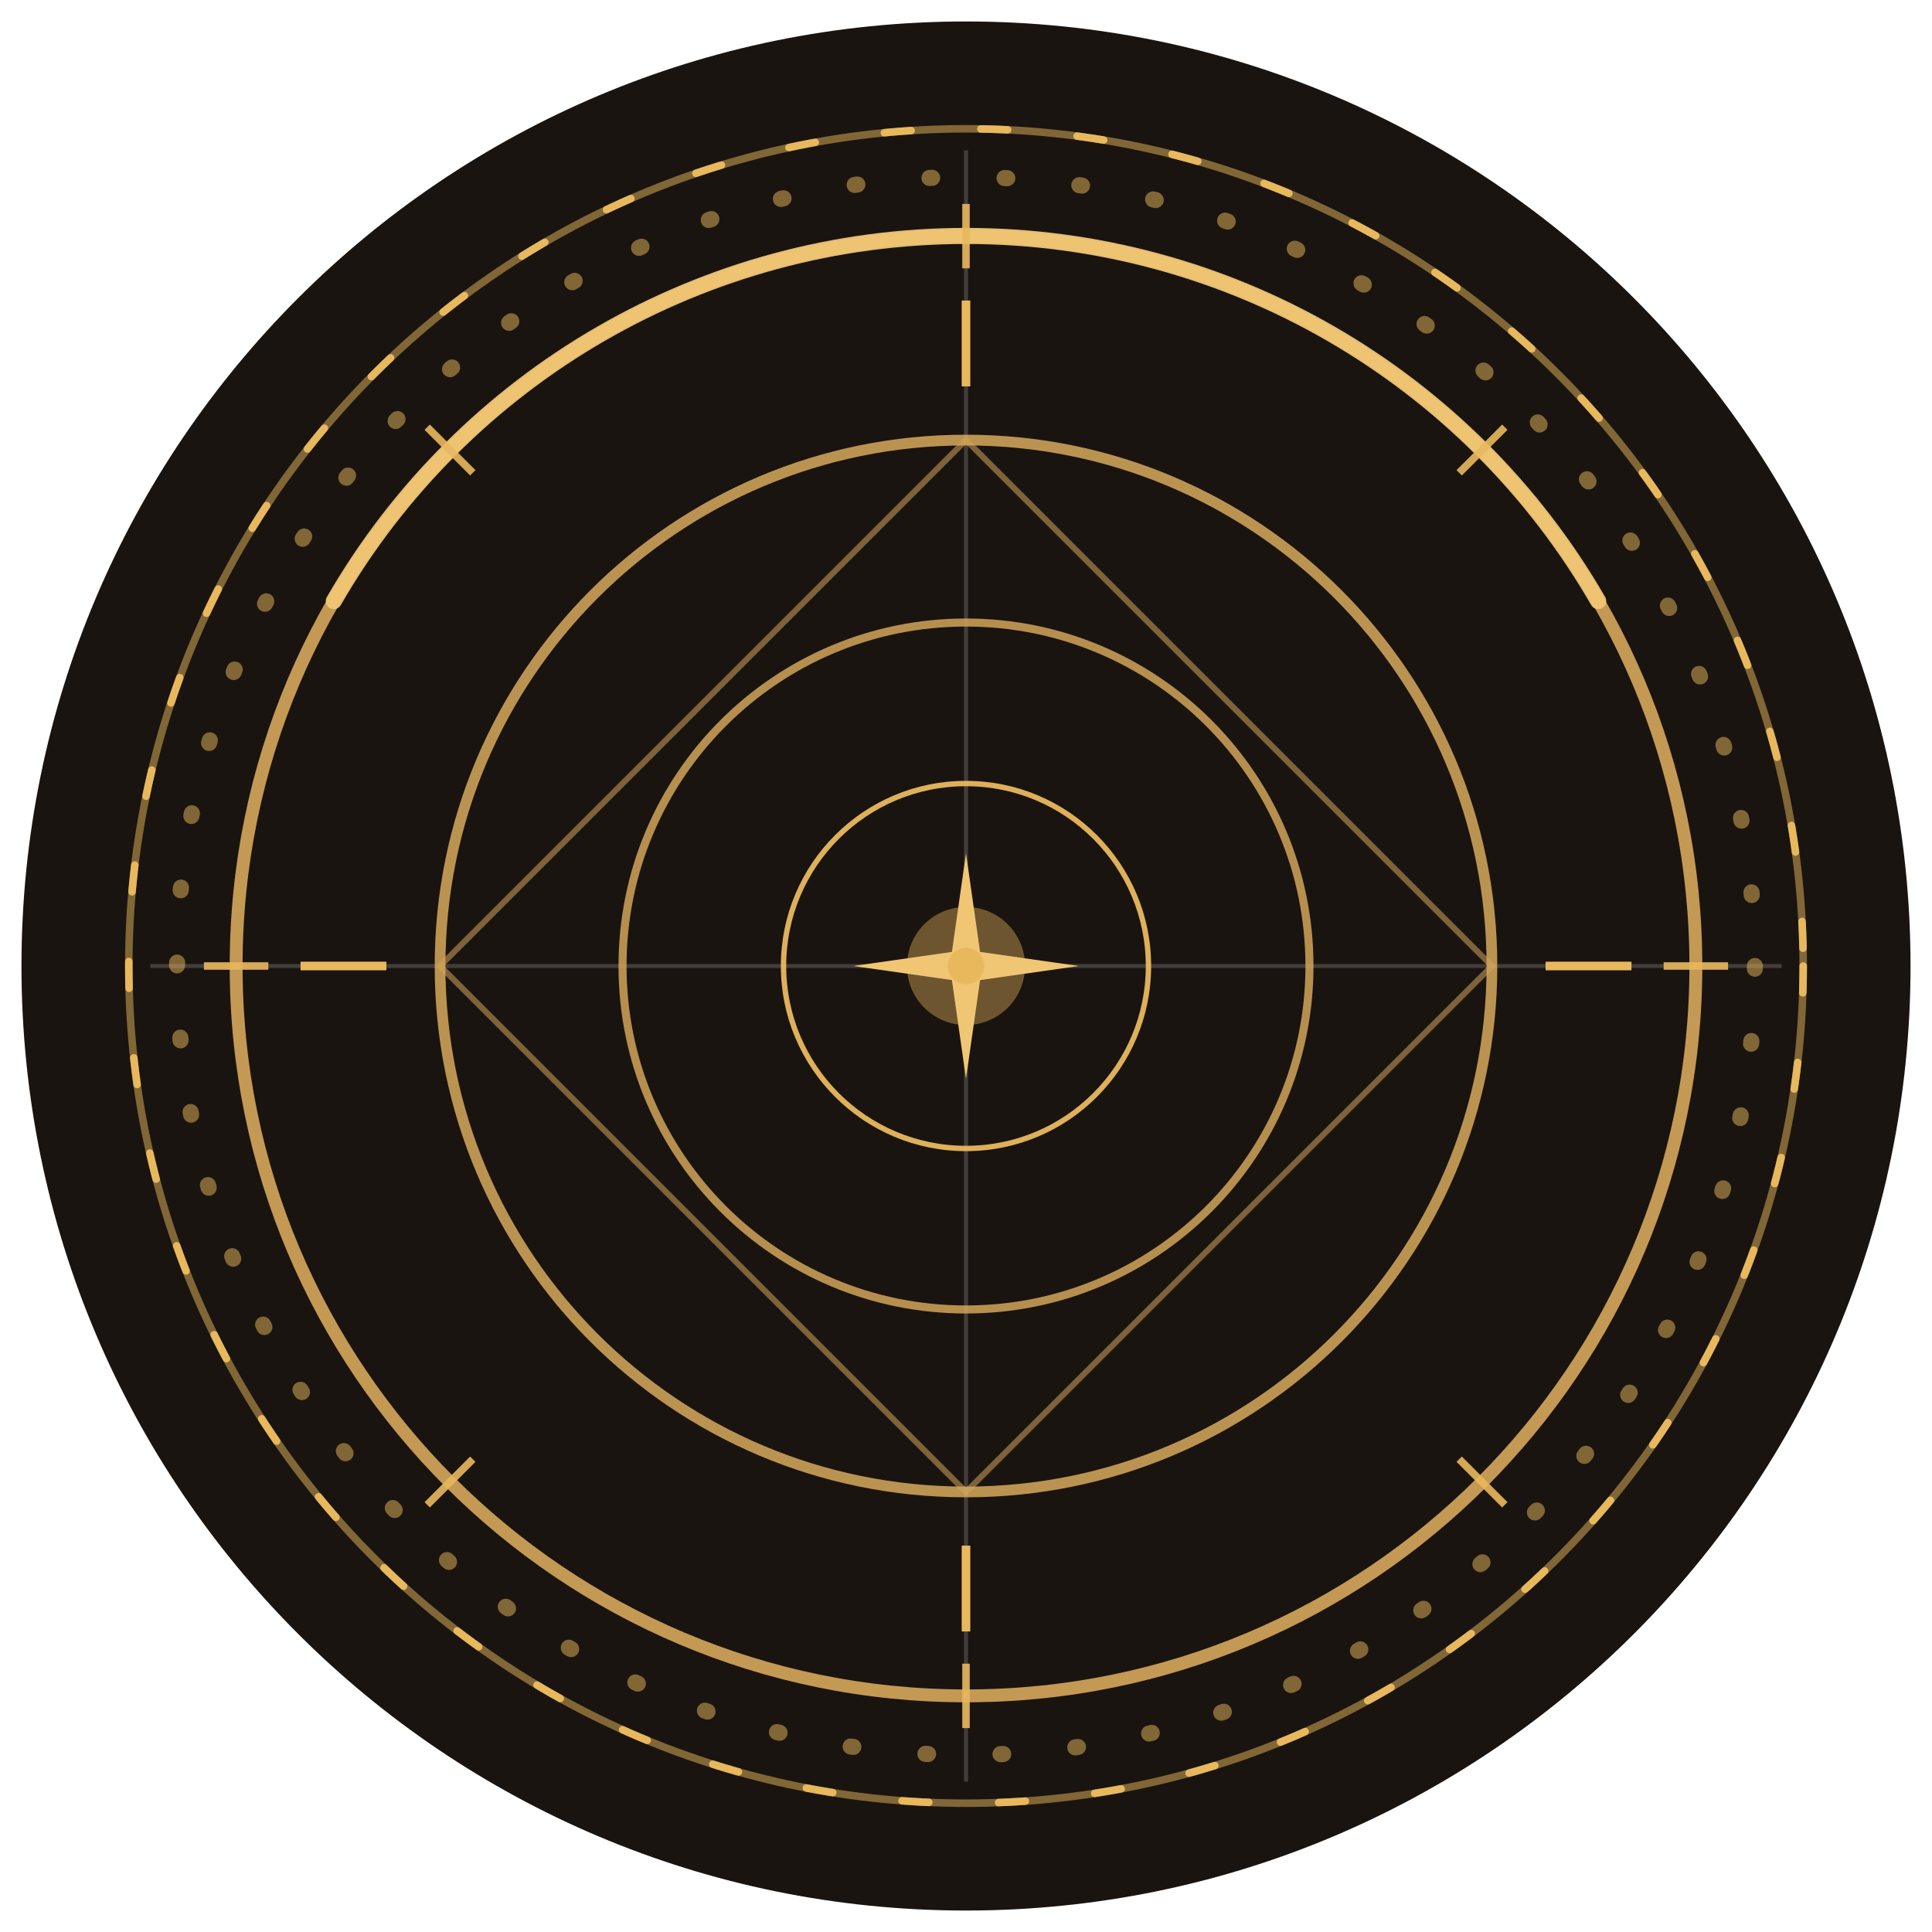
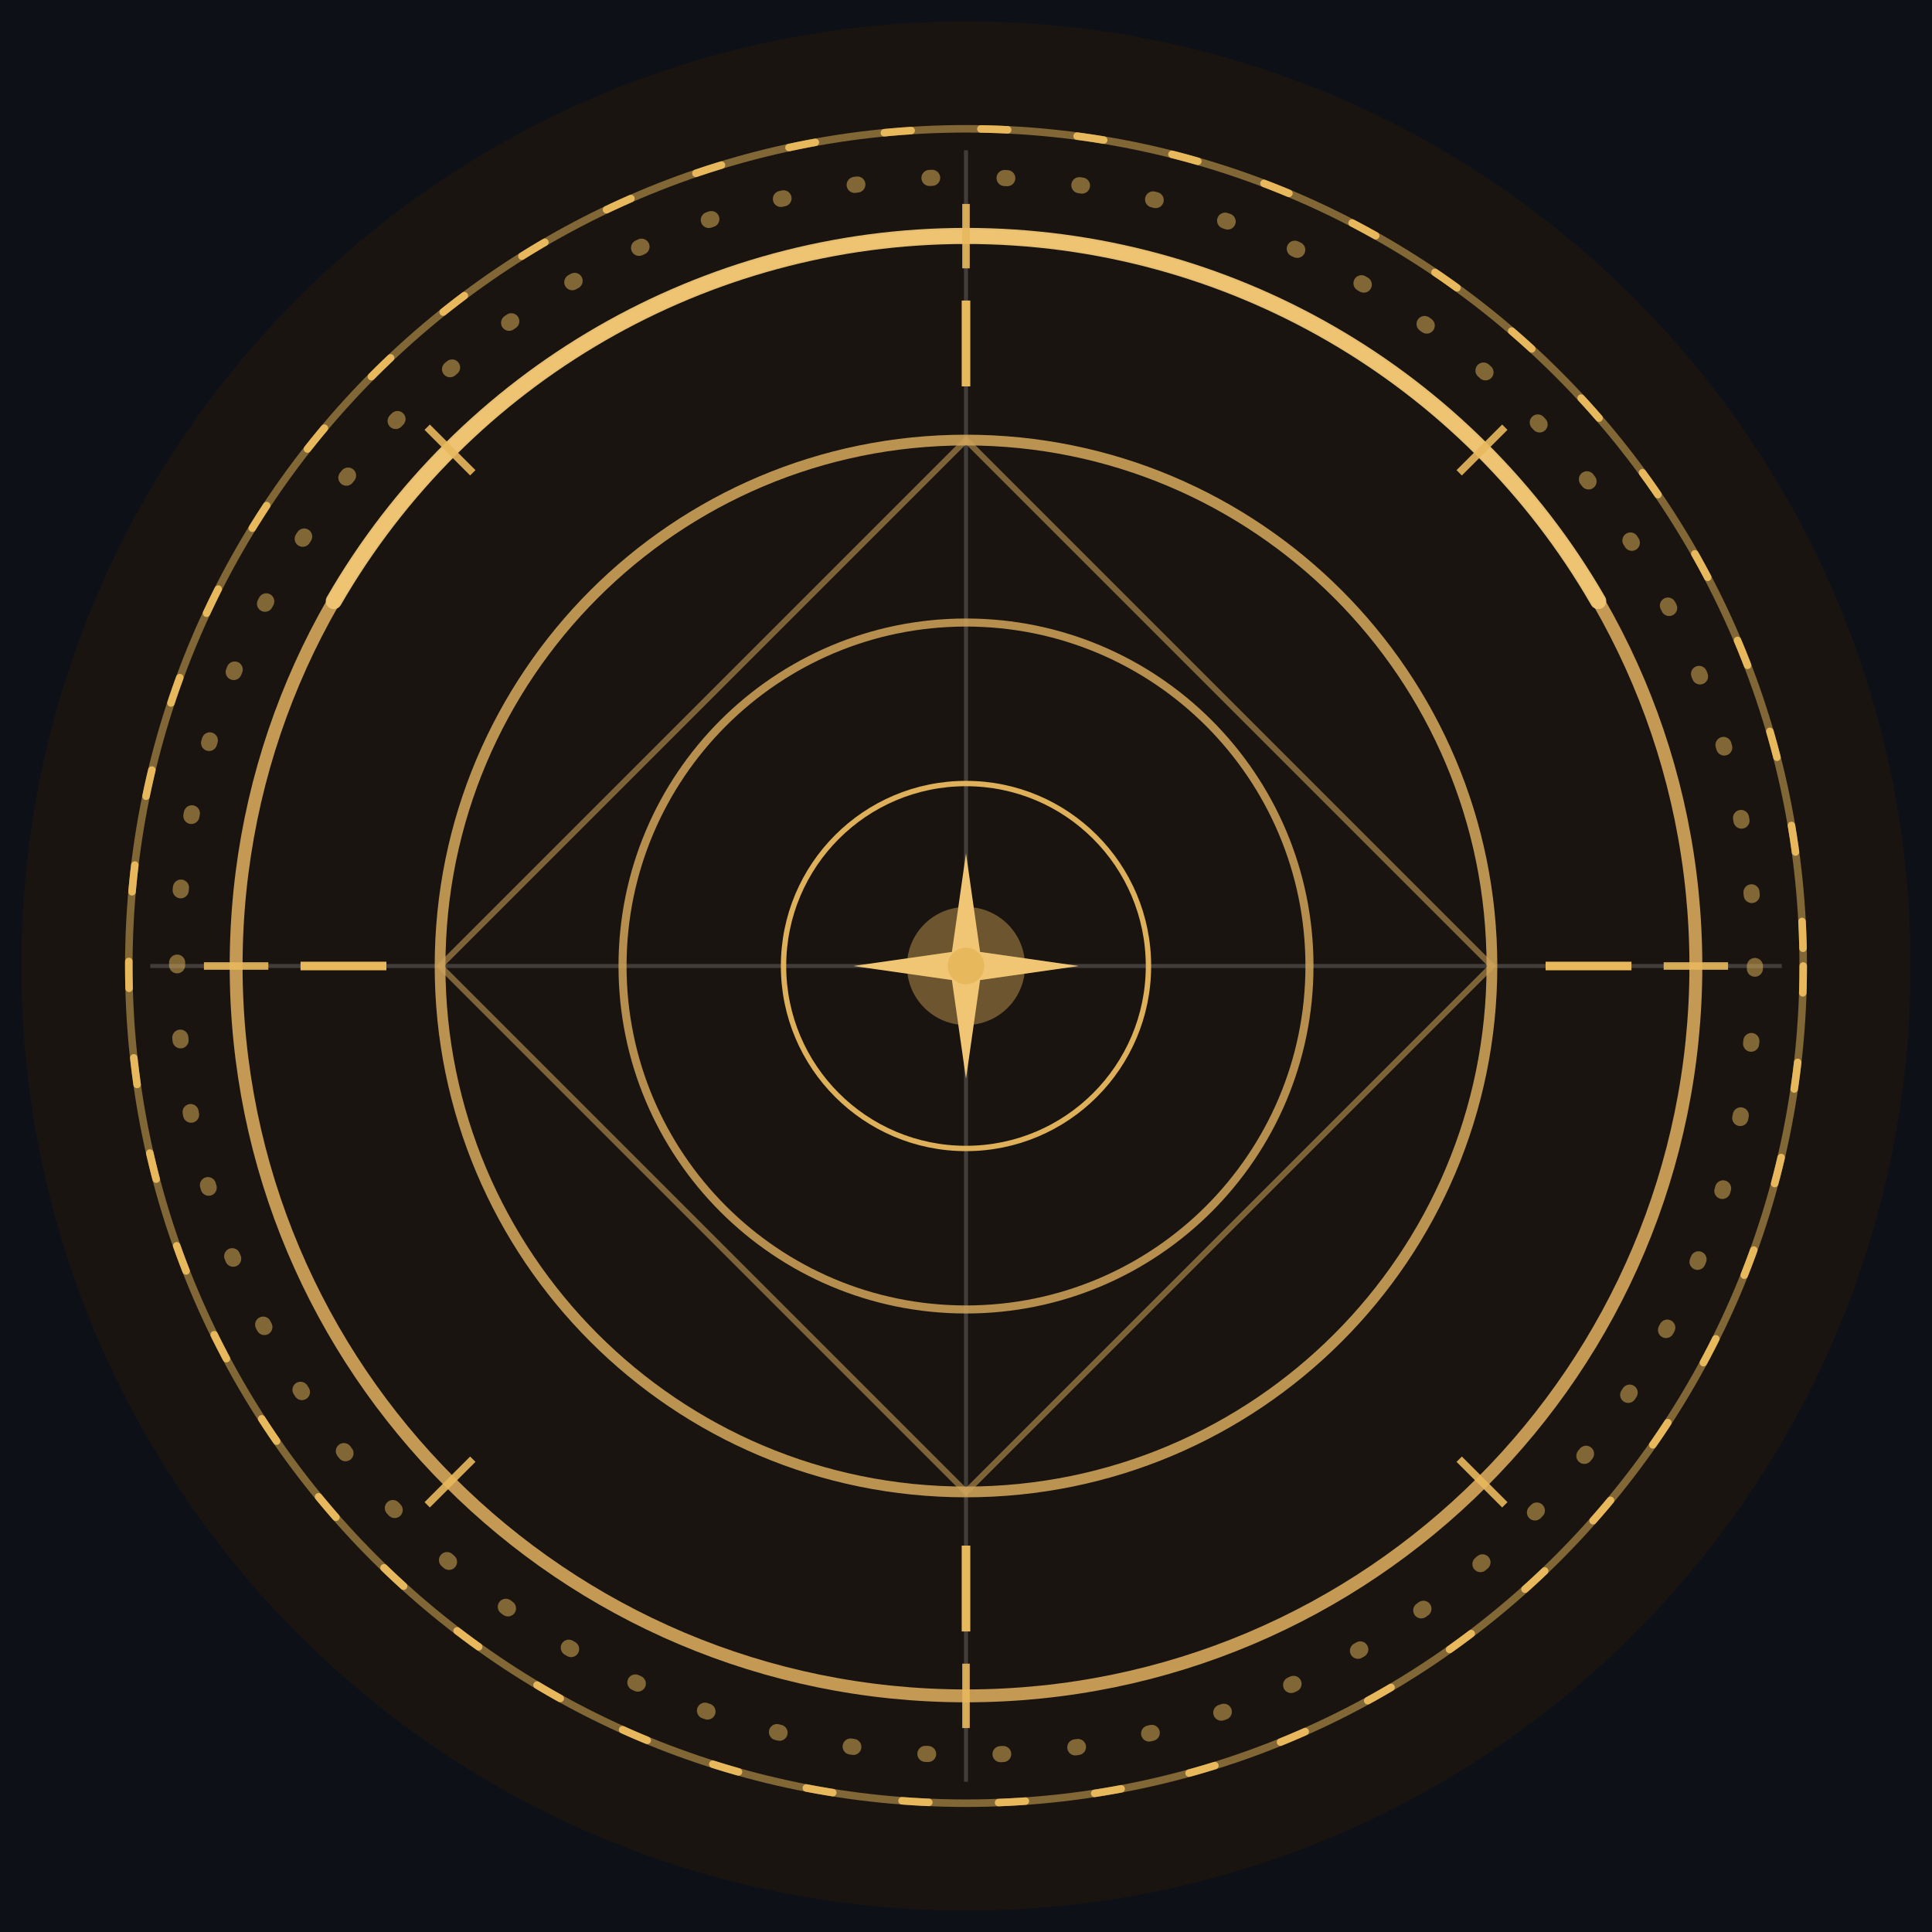
<svg xmlns="http://www.w3.org/2000/svg" viewBox="0 0 360 360" width="100%" height="100%" fill="none">
  <defs>
    <style>
-       /* Forces the entire browser page canvas to be dark when viewed directly */
-       :root { background-color: #1a1410; }
+       /* Forces the entire browser page canvas to match GitHub dark mode when viewed directly */
+       :root { background-color: #0D1117; }

      @keyframes dsCircuitFlow { to { stroke-dashoffset: -1000; } }
      @keyframes dsGlow { 0%, 100% { opacity: 0.35; transform: scale(1); } 50% { opacity: 0.85; transform: scale(1.18); } }
      @keyframes dsRing { 0%, 100% { opacity: 0.55; } 50% { opacity: 0.95; } }
      .axis-line { stroke: #C9CCD1; stroke-width: 0.75; opacity: 0.22; }
      .glow-element { transform-origin: 180px 180px; animation: dsGlow 3.4s ease-in-out infinite; }
      .ring-element { animation: dsRing 6s ease-in-out infinite; }
      .circuit-line { stroke: #E8B85C; stroke-width: 1.4; opacity: 0.5; }
      .circuit-flow { stroke: #E8B85C; stroke-width: 1.4; stroke-dasharray: 5 13; stroke-linecap: round; animation: dsCircuitFlow 9s linear infinite; }
      .ring-4 { stroke: #D1A45A; stroke-width: 2.4; opacity: 0.92; }
      .crest-line { stroke: #F0C674; stroke-width: 3; stroke-linecap: round; opacity: 0.95; animation: dsRing 6s ease-in-out infinite; }
      .corona-ring { stroke: #E8B85C; stroke-width: 3; stroke-dasharray: 0.5 13.5; stroke-linecap: round; opacity: 0.5; }
      .ticks { stroke: #E8B85C; stroke-width: 1.4; opacity: 0.9; }
      .ring-3 { stroke: #D1A45A; stroke-width: 2; opacity: 0.88; }
      .diamond { stroke: #D1A45A; stroke-width: 1.1; opacity: 0.55; }
      .ring-2 { stroke: #D1A45A; stroke-width: 1.5; opacity: 0.85; }
      .ring-1 { stroke: #E8B85C; stroke-width: 1; opacity: 0.95; }
    </style>
  </defs>
+   <rect width="360" height="360" fill="#0D1117" />
  <circle cx="180" cy="180" r="176" fill="#1a1410" />
  <line class="axis-line" x1="180" y1="28" x2="180" y2="332" />
  <line class="axis-line" x1="28" y1="180" x2="332" y2="180" />
  <circle class="circuit-line ring-element" cx="180" cy="180" r="156" />
  <circle class="circuit-flow" cx="180" cy="180" r="156" />
  <circle class="ring-4" cx="180" cy="180" r="136" />
  <path class="crest-line" d="M 62.2 112 A 136 136 0 0 1 297.8 112" />
  <circle class="corona-ring" cx="180" cy="180" r="147" />
  <g class="ticks">
    <line x1="180" y1="50" x2="180" y2="38" />
    <line x1="271.9" y1="88.1" x2="280.4" y2="79.6" />
    <line x1="310" y1="180" x2="322" y2="180" />
    <line x1="271.9" y1="271.9" x2="280.4" y2="280.4" />
    <line x1="180" y1="310" x2="180" y2="322" />
    <line x1="88.1" y1="271.9" x2="79.6" y2="280.4" />
    <line x1="50" y1="180" x2="38" y2="180" />
    <line x1="88.1" y1="88.1" x2="79.6" y2="79.6" />
  </g>
  <circle class="ring-3" cx="180" cy="180" r="98" />
  <polygon class="diamond" points="180,82 278,180 180,278 82,180" />
  <circle class="ring-2" cx="180" cy="180" r="64" />
  <g stroke="#E8B85C" stroke-width="1.6">
    <line x1="180" y1="56" x2="180" y2="72" />
    <line x1="180" y1="288" x2="180" y2="304" />
    <line x1="56" y1="180" x2="72" y2="180" />
    <line x1="288" y1="180" x2="304" y2="180" />
  </g>
  <circle class="ring-1" cx="180" cy="180" r="34" />
  <circle class="glow-element" cx="180" cy="180" r="11" fill="#E8B85C" opacity="0.4" />
  <g class="glow-element">
    <path d="M180 159 L183 180 L180 201 L177 180 Z" fill="#F0C674" />
    <path d="M159 180 L180 177 L201 180 L180 183 Z" fill="#F0C674" />
  </g>
  <circle cx="180" cy="180" r="3.4" fill="#E8B85C" />
</svg>
